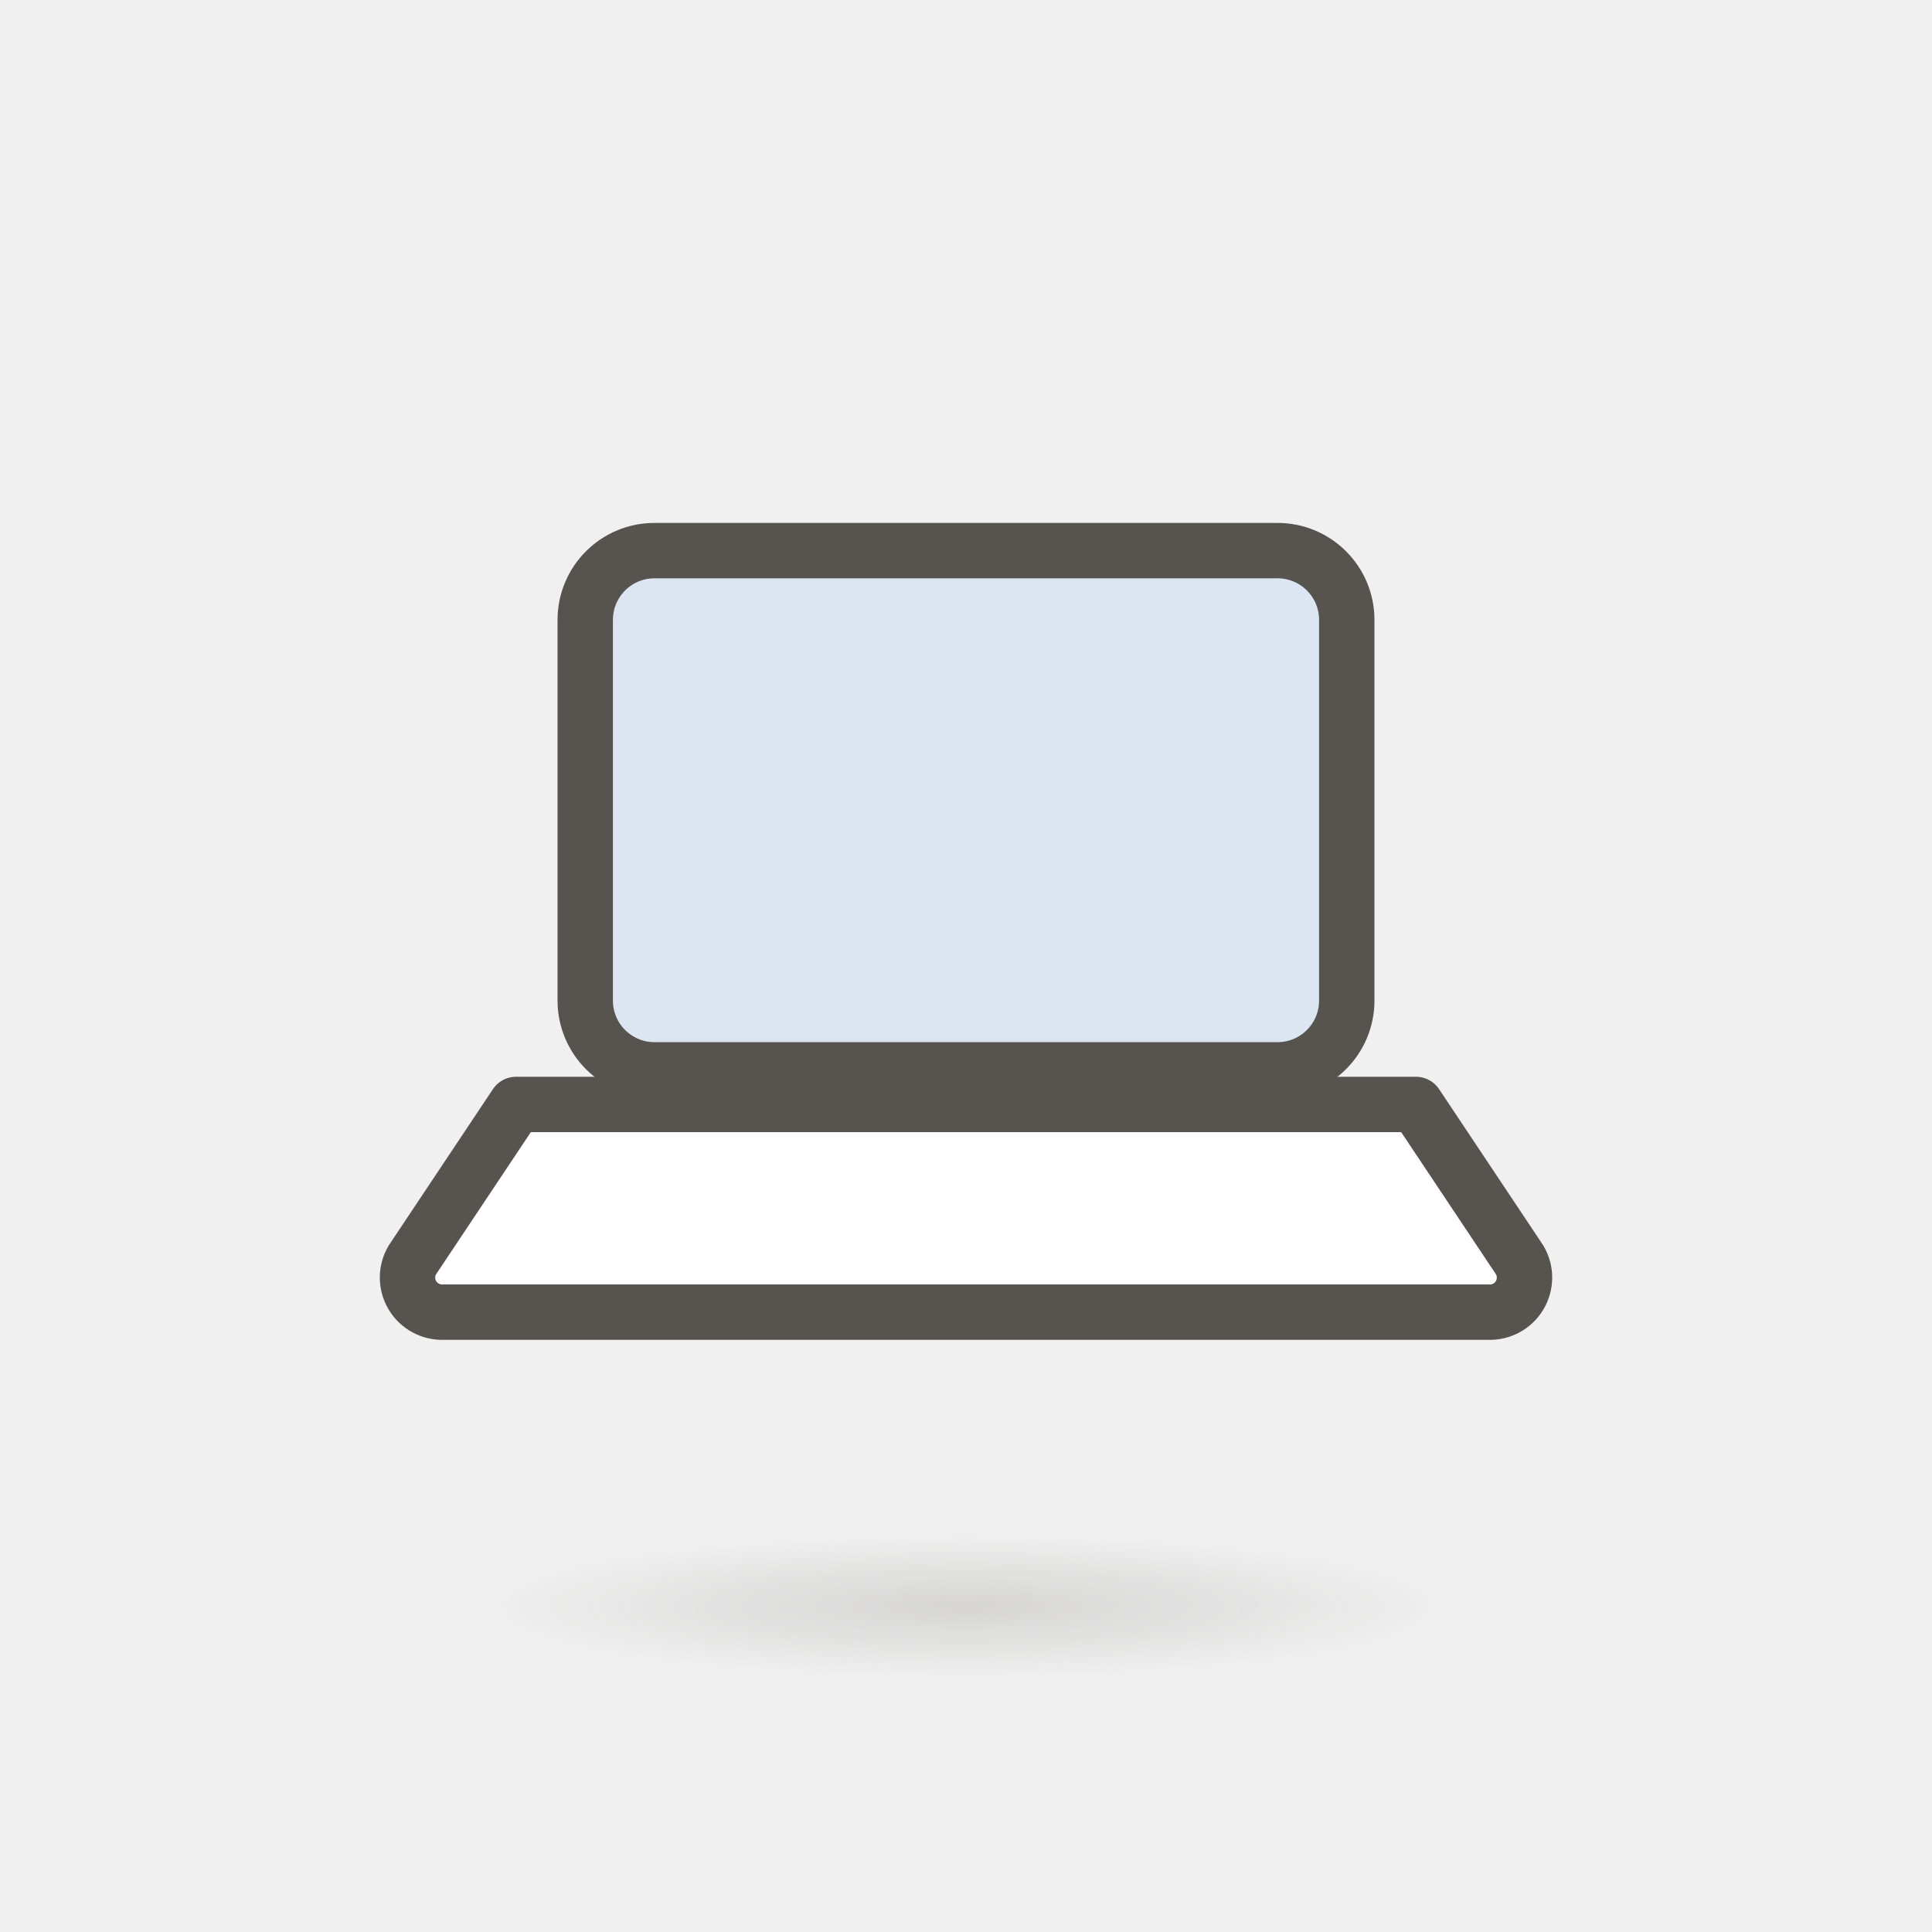
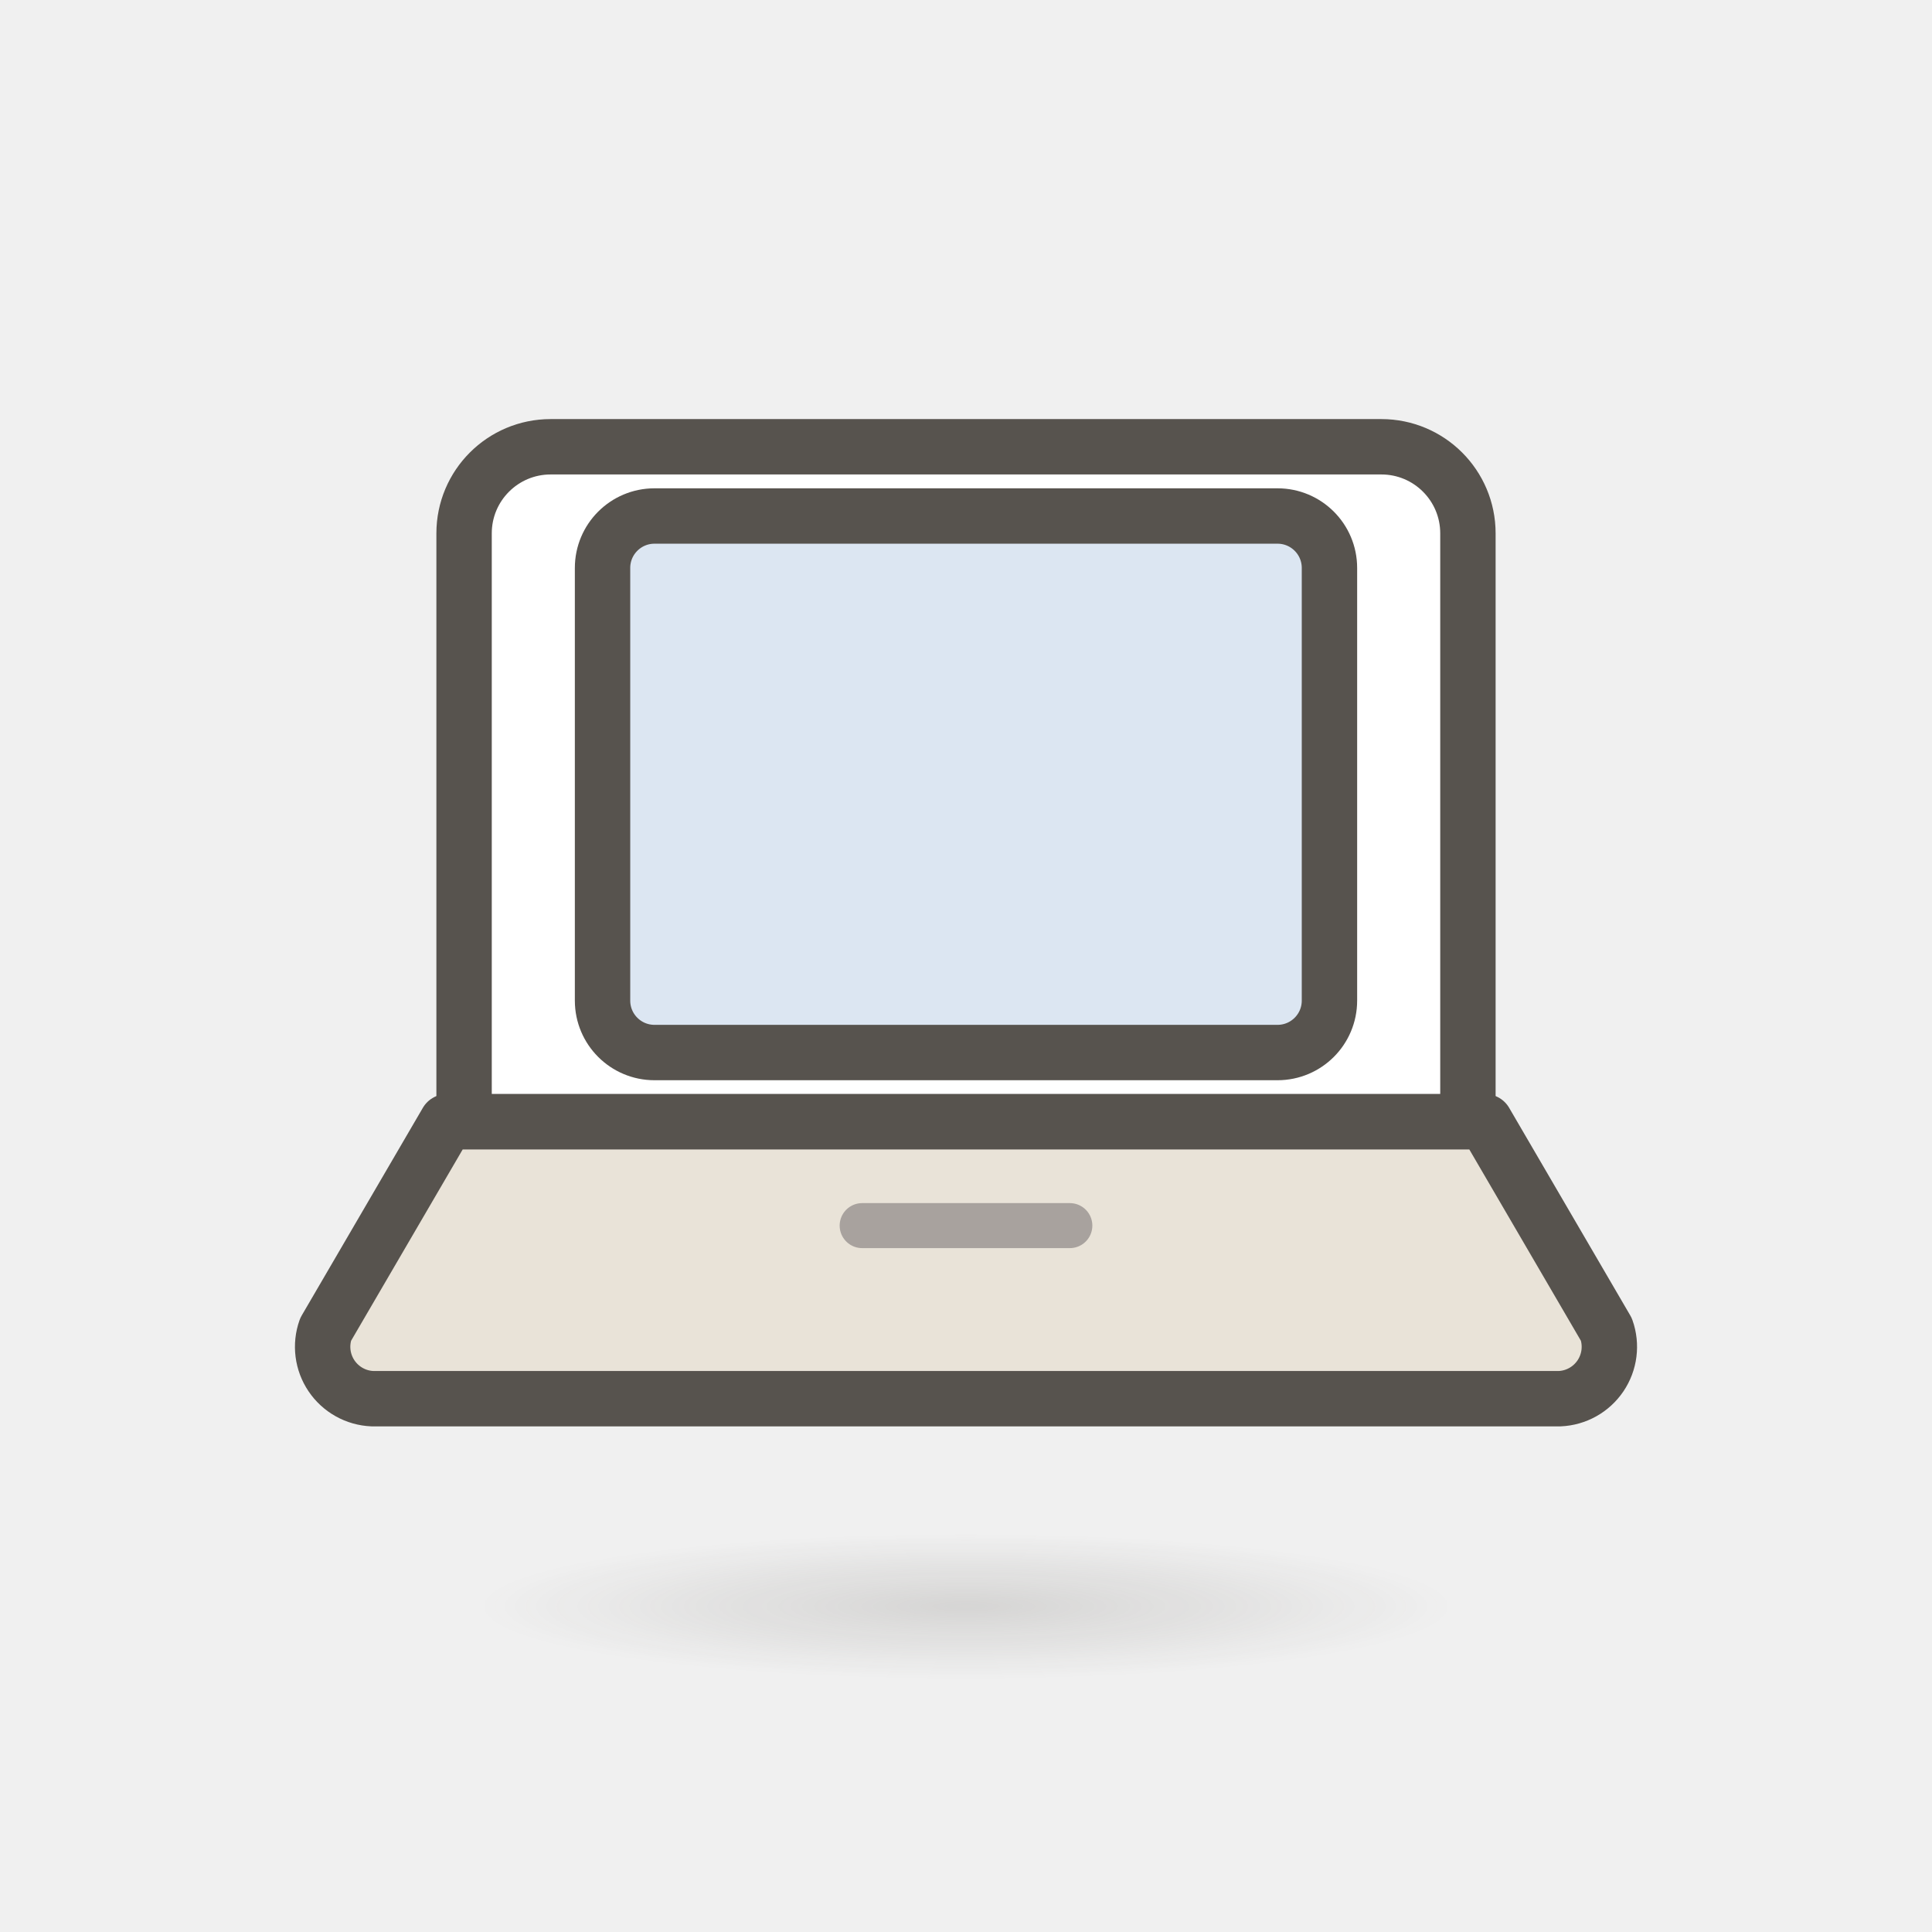
<svg xmlns="http://www.w3.org/2000/svg" viewBox="0 0 96 96" fill="none" stroke-linecap="round" stroke-linejoin="round">
  <g transform="translate(48 48) scale(0.86) translate(-48 -48)">
    <defs>
      <radialGradient id="sh">
        <stop offset="0" stop-color="#57534E" stop-opacity="0.17" />
        <stop offset="0.62" stop-color="#57534E" stop-opacity="0.07" />
        <stop offset="1" stop-color="#57534E" stop-opacity="0" />
      </radialGradient>
    </defs>
    <ellipse cx="48" cy="85" rx="28" ry="4.2" fill="url(#sh)" />
    <g stroke="#57534E" stroke-width="3.2">
-       <rect x="26" y="24" width="44" height="30" rx="4" fill="#DCE6F2" />
-       <path d="M22 56h52l6 9a2 2 0 0 1-1.8 3H17.8a2 2 0 0 1-1.8-3z" fill="#FFFFFF" />
+       <path d="M24 18h48a5 5 0 0 1 5 5v34H19V23a5 5 0 0 1 5-5z" fill="#FFFFFF" />
+       <rect x="27" y="22" width="42" height="31" rx="3" fill="#DCE6F2" />
+       <path d="M18 57h60l7 12a3 3 0 0 1-2.7 4H13.7a3 3 0 0 1-2.7-4z" fill="#E9E3D8" />
+       <path d="M42 63h12" stroke="#A8A29E" stroke-width="2.6" />
    </g>
  </g>
</svg>
